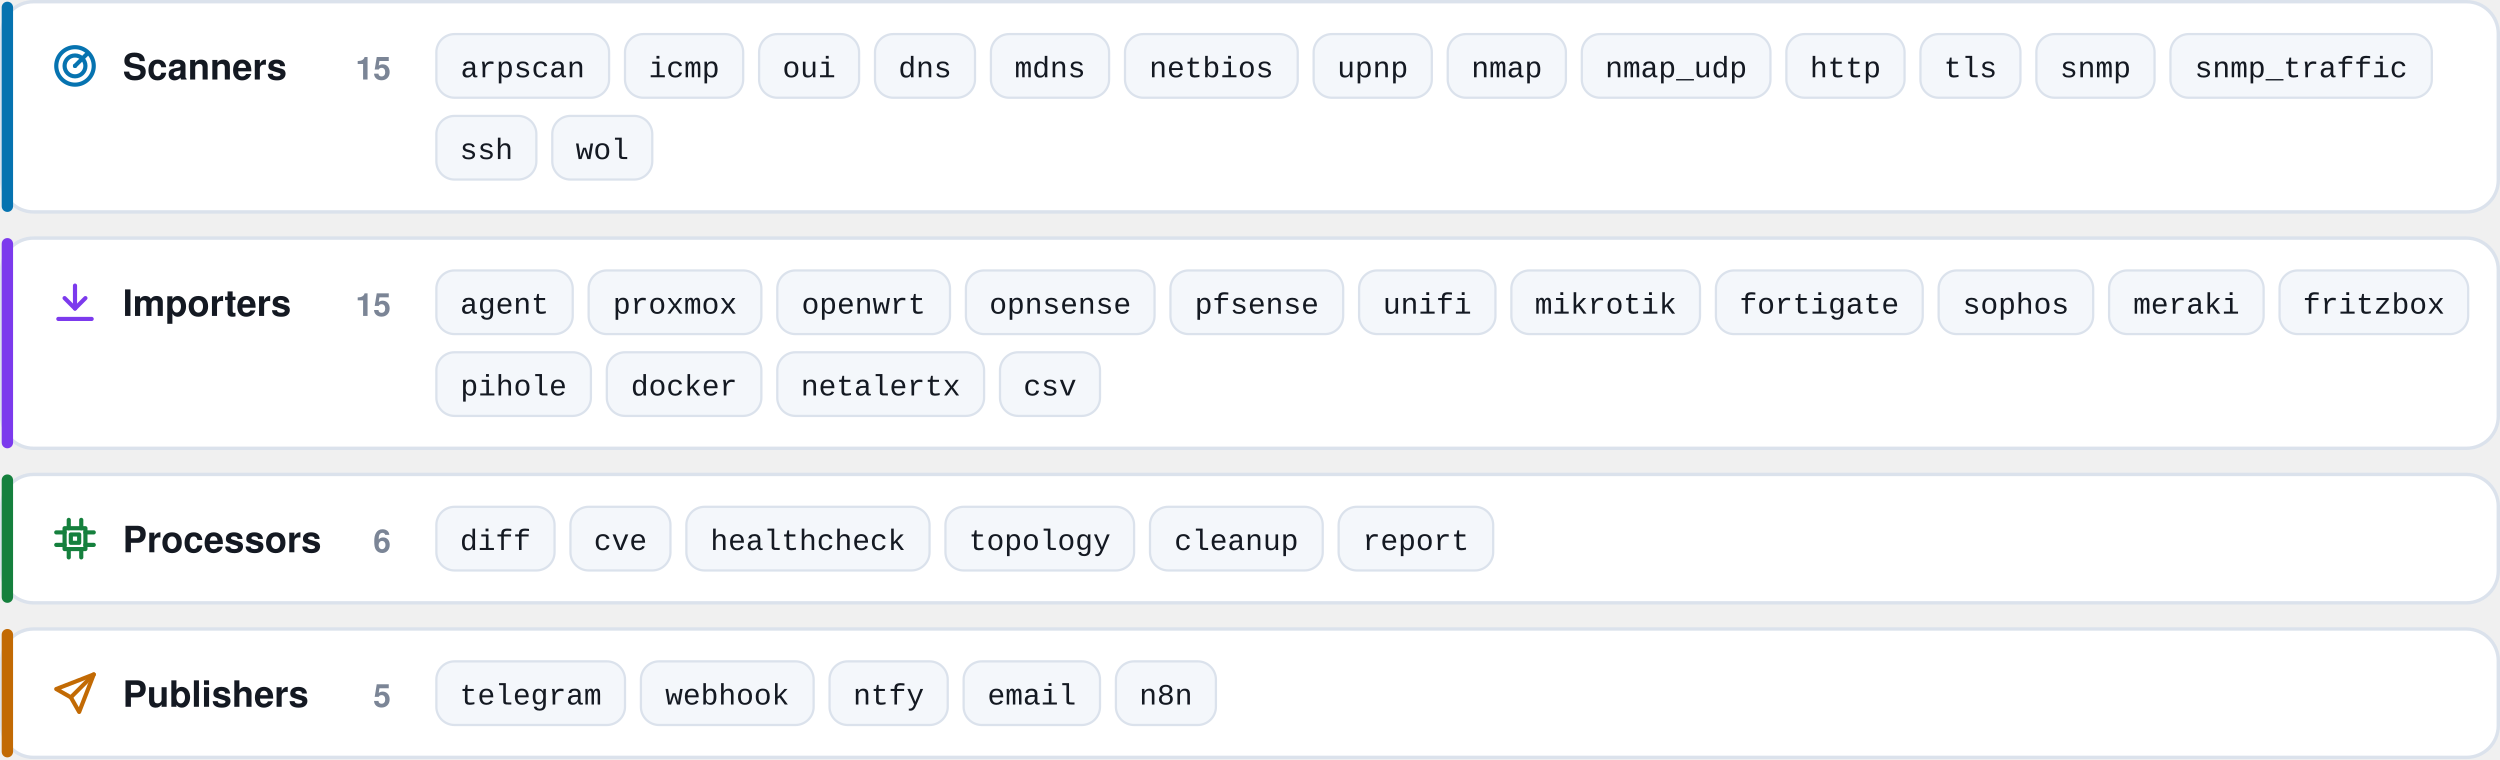
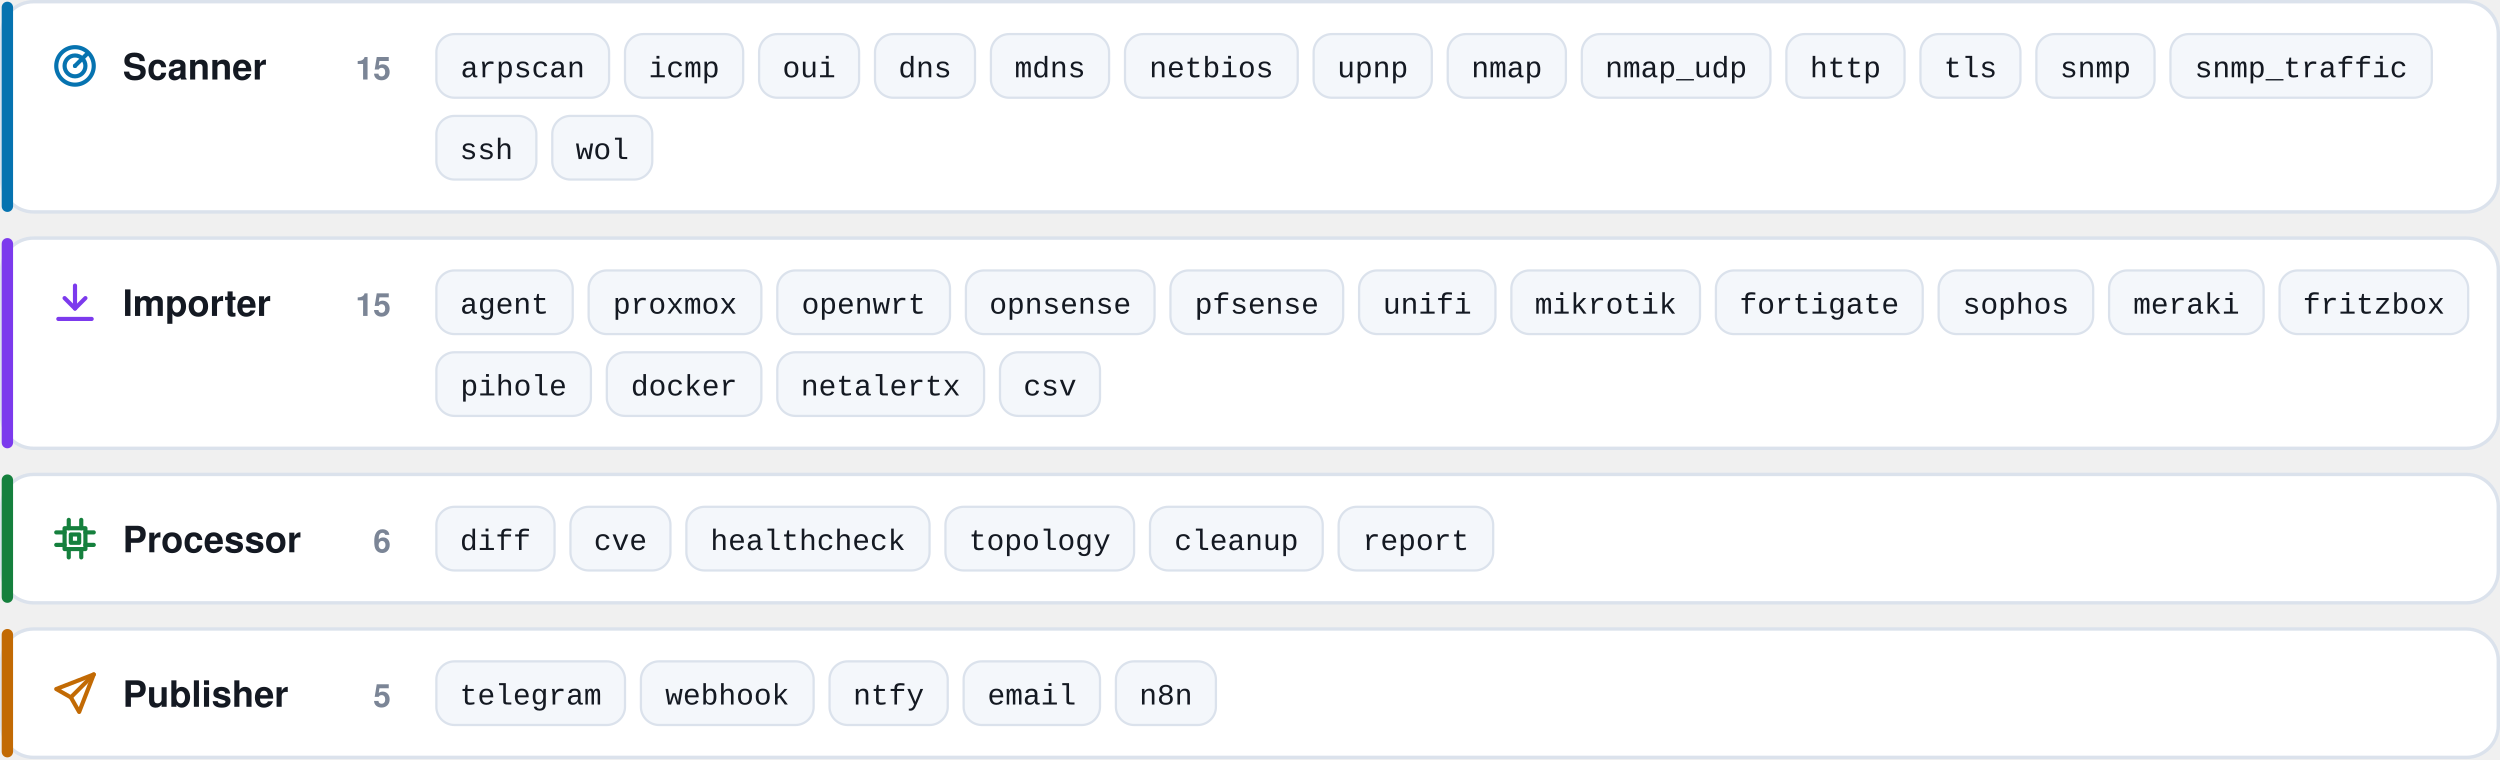
<svg xmlns="http://www.w3.org/2000/svg" width="1100" height="334" viewBox="0 0 1100 334" role="img" aria-labelledby="t d">
  <style>

@media (prefers-reduced-motion: reduce) { * { animation: none !important; } }
</style>
  <rect x="0.75" y="0.75" width="1098.5" height="92.5" rx="14" fill="#ffffff" stroke="#dbe2ec" stroke-width="1.5" />
  <rect x="0.75" y="0.75" width="5" height="92.5" rx="2.5" fill="#0673b0" />
  <g transform="translate(22 18) scale(0.9166667)" fill="none" stroke="#0673b0" stroke-width="2" stroke-linecap="round" stroke-linejoin="round">
    <path d="M3 12a9 9 0 1 0 18 0a9 9 0 1 0 -18 0" />
    <path d="M7 12a5 5 0 1 0 10 0a5 5 0 1 0 -10 0" />
    <path d="M12 12l6-6" />
    <path d="M12 12h.01" />
  </g>
-   <text x="54" y="35" font-family="'Segoe UI', -apple-system, BlinkMacSystemFont, 'Helvetica Neue', Helvetica, Arial, sans-serif" font-size="16" font-weight="650" fill="#141922">Scanners</text>
+   <text x="54" y="35" font-family="'Segoe UI', -apple-system, BlinkMacSystemFont, 'Helvetica Neue', Helvetica, Arial, sans-serif" font-size="16" font-weight="650" fill="#141922">Scanner</text>
  <text x="172" y="35" font-family="'Segoe UI', -apple-system, BlinkMacSystemFont, 'Helvetica Neue', Helvetica, Arial, sans-serif" font-size="14" font-weight="600" text-anchor="end" fill="#7b8596">15</text>
  <rect x="192" y="15" width="76" height="28" rx="8" fill="#f4f7fb" stroke="#dbe2ec" />
  <text x="230" y="34" font-family="'SFMono-Regular', Consolas, 'Liberation Mono', Menlo, monospace" font-size="13" font-weight="400" text-anchor="middle" fill="#141922">arpscan</text>
  <rect x="275" y="15" width="52" height="28" rx="8" fill="#f4f7fb" stroke="#dbe2ec" />
  <text x="301" y="34" font-family="'SFMono-Regular', Consolas, 'Liberation Mono', Menlo, monospace" font-size="13" font-weight="400" text-anchor="middle" fill="#141922">icmp</text>
  <rect x="334" y="15" width="44" height="28" rx="8" fill="#f4f7fb" stroke="#dbe2ec" />
  <text x="356" y="34" font-family="'SFMono-Regular', Consolas, 'Liberation Mono', Menlo, monospace" font-size="13" font-weight="400" text-anchor="middle" fill="#141922">oui</text>
  <rect x="385" y="15" width="44" height="28" rx="8" fill="#f4f7fb" stroke="#dbe2ec" />
  <text x="407" y="34" font-family="'SFMono-Regular', Consolas, 'Liberation Mono', Menlo, monospace" font-size="13" font-weight="400" text-anchor="middle" fill="#141922">dns</text>
  <rect x="436" y="15" width="52" height="28" rx="8" fill="#f4f7fb" stroke="#dbe2ec" />
  <text x="462" y="34" font-family="'SFMono-Regular', Consolas, 'Liberation Mono', Menlo, monospace" font-size="13" font-weight="400" text-anchor="middle" fill="#141922">mdns</text>
  <rect x="495" y="15" width="76" height="28" rx="8" fill="#f4f7fb" stroke="#dbe2ec" />
  <text x="533" y="34" font-family="'SFMono-Regular', Consolas, 'Liberation Mono', Menlo, monospace" font-size="13" font-weight="400" text-anchor="middle" fill="#141922">netbios</text>
  <rect x="578" y="15" width="52" height="28" rx="8" fill="#f4f7fb" stroke="#dbe2ec" />
  <text x="604" y="34" font-family="'SFMono-Regular', Consolas, 'Liberation Mono', Menlo, monospace" font-size="13" font-weight="400" text-anchor="middle" fill="#141922">upnp</text>
  <rect x="637" y="15" width="52" height="28" rx="8" fill="#f4f7fb" stroke="#dbe2ec" />
  <text x="663" y="34" font-family="'SFMono-Regular', Consolas, 'Liberation Mono', Menlo, monospace" font-size="13" font-weight="400" text-anchor="middle" fill="#141922">nmap</text>
  <rect x="696" y="15" width="83" height="28" rx="8" fill="#f4f7fb" stroke="#dbe2ec" />
  <text x="737.5" y="34" font-family="'SFMono-Regular', Consolas, 'Liberation Mono', Menlo, monospace" font-size="13" font-weight="400" text-anchor="middle" fill="#141922">nmap_udp</text>
  <rect x="786" y="15" width="52" height="28" rx="8" fill="#f4f7fb" stroke="#dbe2ec" />
  <text x="812" y="34" font-family="'SFMono-Regular', Consolas, 'Liberation Mono', Menlo, monospace" font-size="13" font-weight="400" text-anchor="middle" fill="#141922">http</text>
  <rect x="845" y="15" width="44" height="28" rx="8" fill="#f4f7fb" stroke="#dbe2ec" />
  <text x="867" y="34" font-family="'SFMono-Regular', Consolas, 'Liberation Mono', Menlo, monospace" font-size="13" font-weight="400" text-anchor="middle" fill="#141922">tls</text>
  <rect x="896" y="15" width="52" height="28" rx="8" fill="#f4f7fb" stroke="#dbe2ec" />
  <text x="922" y="34" font-family="'SFMono-Regular', Consolas, 'Liberation Mono', Menlo, monospace" font-size="13" font-weight="400" text-anchor="middle" fill="#141922">snmp</text>
  <rect x="955" y="15" width="115" height="28" rx="8" fill="#f4f7fb" stroke="#dbe2ec" />
  <text x="1012.5" y="34" font-family="'SFMono-Regular', Consolas, 'Liberation Mono', Menlo, monospace" font-size="13" font-weight="400" text-anchor="middle" fill="#141922">snmp_traffic</text>
  <rect x="192" y="51" width="44" height="28" rx="8" fill="#f4f7fb" stroke="#dbe2ec" />
  <text x="214" y="70" font-family="'SFMono-Regular', Consolas, 'Liberation Mono', Menlo, monospace" font-size="13" font-weight="400" text-anchor="middle" fill="#141922">ssh</text>
  <rect x="243" y="51" width="44" height="28" rx="8" fill="#f4f7fb" stroke="#dbe2ec" />
  <text x="265" y="70" font-family="'SFMono-Regular', Consolas, 'Liberation Mono', Menlo, monospace" font-size="13" font-weight="400" text-anchor="middle" fill="#141922">wol</text>
  <rect x="0.75" y="104.75" width="1098.5" height="92.5" rx="14" fill="#ffffff" stroke="#dbe2ec" stroke-width="1.5" />
  <rect x="0.75" y="104.75" width="5" height="92.5" rx="2.5" fill="#7c3aed" />
  <g transform="translate(22 122) scale(0.9166667)" fill="none" stroke="#7c3aed" stroke-width="2" stroke-linecap="round" stroke-linejoin="round">
    <path d="M12 4v11" />
    <path d="M7 10l5 5 5-5" />
    <path d="M4 20h16" />
  </g>
-   <text x="54" y="139" font-family="'Segoe UI', -apple-system, BlinkMacSystemFont, 'Helvetica Neue', Helvetica, Arial, sans-serif" font-size="16" font-weight="650" fill="#141922">Importers</text>
+   <text x="54" y="139" font-family="'Segoe UI', -apple-system, BlinkMacSystemFont, 'Helvetica Neue', Helvetica, Arial, sans-serif" font-size="16" font-weight="650" fill="#141922">Importer</text>
  <text x="172" y="139" font-family="'Segoe UI', -apple-system, BlinkMacSystemFont, 'Helvetica Neue', Helvetica, Arial, sans-serif" font-size="14" font-weight="600" text-anchor="end" fill="#7b8596">15</text>
  <rect x="192" y="119" width="60" height="28" rx="8" fill="#f4f7fb" stroke="#dbe2ec" />
  <text x="222" y="138" font-family="'SFMono-Regular', Consolas, 'Liberation Mono', Menlo, monospace" font-size="13" font-weight="400" text-anchor="middle" fill="#141922">agent</text>
  <rect x="259" y="119" width="76" height="28" rx="8" fill="#f4f7fb" stroke="#dbe2ec" />
  <text x="297" y="138" font-family="'SFMono-Regular', Consolas, 'Liberation Mono', Menlo, monospace" font-size="13" font-weight="400" text-anchor="middle" fill="#141922">proxmox</text>
  <rect x="342" y="119" width="76" height="28" rx="8" fill="#f4f7fb" stroke="#dbe2ec" />
  <text x="380" y="138" font-family="'SFMono-Regular', Consolas, 'Liberation Mono', Menlo, monospace" font-size="13" font-weight="400" text-anchor="middle" fill="#141922">openwrt</text>
  <rect x="425" y="119" width="83" height="28" rx="8" fill="#f4f7fb" stroke="#dbe2ec" />
  <text x="466.5" y="138" font-family="'SFMono-Regular', Consolas, 'Liberation Mono', Menlo, monospace" font-size="13" font-weight="400" text-anchor="middle" fill="#141922">opnsense</text>
  <rect x="515" y="119" width="76" height="28" rx="8" fill="#f4f7fb" stroke="#dbe2ec" />
  <text x="553" y="138" font-family="'SFMono-Regular', Consolas, 'Liberation Mono', Menlo, monospace" font-size="13" font-weight="400" text-anchor="middle" fill="#141922">pfsense</text>
  <rect x="598" y="119" width="60" height="28" rx="8" fill="#f4f7fb" stroke="#dbe2ec" />
  <text x="628" y="138" font-family="'SFMono-Regular', Consolas, 'Liberation Mono', Menlo, monospace" font-size="13" font-weight="400" text-anchor="middle" fill="#141922">unifi</text>
  <rect x="665" y="119" width="83" height="28" rx="8" fill="#f4f7fb" stroke="#dbe2ec" />
  <text x="706.5" y="138" font-family="'SFMono-Regular', Consolas, 'Liberation Mono', Menlo, monospace" font-size="13" font-weight="400" text-anchor="middle" fill="#141922">mikrotik</text>
  <rect x="755" y="119" width="91" height="28" rx="8" fill="#f4f7fb" stroke="#dbe2ec" />
  <text x="800.5" y="138" font-family="'SFMono-Regular', Consolas, 'Liberation Mono', Menlo, monospace" font-size="13" font-weight="400" text-anchor="middle" fill="#141922">fortigate</text>
  <rect x="853" y="119" width="68" height="28" rx="8" fill="#f4f7fb" stroke="#dbe2ec" />
  <text x="887" y="138" font-family="'SFMono-Regular', Consolas, 'Liberation Mono', Menlo, monospace" font-size="13" font-weight="400" text-anchor="middle" fill="#141922">sophos</text>
  <rect x="928" y="119" width="68" height="28" rx="8" fill="#f4f7fb" stroke="#dbe2ec" />
  <text x="962" y="138" font-family="'SFMono-Regular', Consolas, 'Liberation Mono', Menlo, monospace" font-size="13" font-weight="400" text-anchor="middle" fill="#141922">meraki</text>
  <rect x="1003" y="119" width="83" height="28" rx="8" fill="#f4f7fb" stroke="#dbe2ec" />
  <text x="1044.5" y="138" font-family="'SFMono-Regular', Consolas, 'Liberation Mono', Menlo, monospace" font-size="13" font-weight="400" text-anchor="middle" fill="#141922">fritzbox</text>
  <rect x="192" y="155" width="68" height="28" rx="8" fill="#f4f7fb" stroke="#dbe2ec" />
  <text x="226" y="174" font-family="'SFMono-Regular', Consolas, 'Liberation Mono', Menlo, monospace" font-size="13" font-weight="400" text-anchor="middle" fill="#141922">pihole</text>
  <rect x="267" y="155" width="68" height="28" rx="8" fill="#f4f7fb" stroke="#dbe2ec" />
  <text x="301" y="174" font-family="'SFMono-Regular', Consolas, 'Liberation Mono', Menlo, monospace" font-size="13" font-weight="400" text-anchor="middle" fill="#141922">docker</text>
  <rect x="342" y="155" width="91" height="28" rx="8" fill="#f4f7fb" stroke="#dbe2ec" />
  <text x="387.5" y="174" font-family="'SFMono-Regular', Consolas, 'Liberation Mono', Menlo, monospace" font-size="13" font-weight="400" text-anchor="middle" fill="#141922">netalertx</text>
  <rect x="440" y="155" width="44" height="28" rx="8" fill="#f4f7fb" stroke="#dbe2ec" />
  <text x="462" y="174" font-family="'SFMono-Regular', Consolas, 'Liberation Mono', Menlo, monospace" font-size="13" font-weight="400" text-anchor="middle" fill="#141922">csv</text>
  <rect x="0.75" y="208.75" width="1098.5" height="56.5" rx="14" fill="#ffffff" stroke="#dbe2ec" stroke-width="1.5" />
  <rect x="0.75" y="208.75" width="5" height="56.5" rx="2.5" fill="#15803d" />
  <g transform="translate(22 226) scale(0.9166667)" fill="none" stroke="#15803d" stroke-width="2" stroke-linecap="round" stroke-linejoin="round">
    <path d="M7 7h10v10H7z" />
    <path d="M10 10h4v4h-4z" />
    <path d="M9 3v4M15 3v4M9 17v4M15 17v4M3 9h4M3 15h4M17 9h4M17 15h4" />
  </g>
-   <text x="54" y="243" font-family="'Segoe UI', -apple-system, BlinkMacSystemFont, 'Helvetica Neue', Helvetica, Arial, sans-serif" font-size="16" font-weight="650" fill="#141922">Processors</text>
+   <text x="54" y="243" font-family="'Segoe UI', -apple-system, BlinkMacSystemFont, 'Helvetica Neue', Helvetica, Arial, sans-serif" font-size="16" font-weight="650" fill="#141922">Processor</text>
  <text x="172" y="243" font-family="'Segoe UI', -apple-system, BlinkMacSystemFont, 'Helvetica Neue', Helvetica, Arial, sans-serif" font-size="14" font-weight="600" text-anchor="end" fill="#7b8596">6</text>
  <rect x="192" y="223" width="52" height="28" rx="8" fill="#f4f7fb" stroke="#dbe2ec" />
  <text x="218" y="242" font-family="'SFMono-Regular', Consolas, 'Liberation Mono', Menlo, monospace" font-size="13" font-weight="400" text-anchor="middle" fill="#141922">diff</text>
  <rect x="251" y="223" width="44" height="28" rx="8" fill="#f4f7fb" stroke="#dbe2ec" />
  <text x="273" y="242" font-family="'SFMono-Regular', Consolas, 'Liberation Mono', Menlo, monospace" font-size="13" font-weight="400" text-anchor="middle" fill="#141922">cve</text>
  <rect x="302" y="223" width="107" height="28" rx="8" fill="#f4f7fb" stroke="#dbe2ec" />
  <text x="355.5" y="242" font-family="'SFMono-Regular', Consolas, 'Liberation Mono', Menlo, monospace" font-size="13" font-weight="400" text-anchor="middle" fill="#141922">healthcheck</text>
  <rect x="416" y="223" width="83" height="28" rx="8" fill="#f4f7fb" stroke="#dbe2ec" />
  <text x="457.5" y="242" font-family="'SFMono-Regular', Consolas, 'Liberation Mono', Menlo, monospace" font-size="13" font-weight="400" text-anchor="middle" fill="#141922">topology</text>
  <rect x="506" y="223" width="76" height="28" rx="8" fill="#f4f7fb" stroke="#dbe2ec" />
  <text x="544" y="242" font-family="'SFMono-Regular', Consolas, 'Liberation Mono', Menlo, monospace" font-size="13" font-weight="400" text-anchor="middle" fill="#141922">cleanup</text>
  <rect x="589" y="223" width="68" height="28" rx="8" fill="#f4f7fb" stroke="#dbe2ec" />
  <text x="623" y="242" font-family="'SFMono-Regular', Consolas, 'Liberation Mono', Menlo, monospace" font-size="13" font-weight="400" text-anchor="middle" fill="#141922">report</text>
  <rect x="0.75" y="276.75" width="1098.5" height="56.5" rx="14" fill="#ffffff" stroke="#dbe2ec" stroke-width="1.5" />
  <rect x="0.75" y="276.75" width="5" height="56.5" rx="2.5" fill="#c26a04" />
  <g transform="translate(22 294) scale(0.9166667)" fill="none" stroke="#c26a04" stroke-width="2" stroke-linecap="round" stroke-linejoin="round">
    <path d="M21 3L10 14" />
    <path d="M21 3l-7 18-4-7-7-4z" />
  </g>
-   <text x="54" y="311" font-family="'Segoe UI', -apple-system, BlinkMacSystemFont, 'Helvetica Neue', Helvetica, Arial, sans-serif" font-size="16" font-weight="650" fill="#141922">Publishers</text>
+   <text x="54" y="311" font-family="'Segoe UI', -apple-system, BlinkMacSystemFont, 'Helvetica Neue', Helvetica, Arial, sans-serif" font-size="16" font-weight="650" fill="#141922">Publisher</text>
  <text x="172" y="311" font-family="'Segoe UI', -apple-system, BlinkMacSystemFont, 'Helvetica Neue', Helvetica, Arial, sans-serif" font-size="14" font-weight="600" text-anchor="end" fill="#7b8596">5</text>
  <rect x="192" y="291" width="83" height="28" rx="8" fill="#f4f7fb" stroke="#dbe2ec" />
  <text x="233.5" y="310" font-family="'SFMono-Regular', Consolas, 'Liberation Mono', Menlo, monospace" font-size="13" font-weight="400" text-anchor="middle" fill="#141922">telegram</text>
  <rect x="282" y="291" width="76" height="28" rx="8" fill="#f4f7fb" stroke="#dbe2ec" />
  <text x="320" y="310" font-family="'SFMono-Regular', Consolas, 'Liberation Mono', Menlo, monospace" font-size="13" font-weight="400" text-anchor="middle" fill="#141922">webhook</text>
  <rect x="365" y="291" width="52" height="28" rx="8" fill="#f4f7fb" stroke="#dbe2ec" />
  <text x="391" y="310" font-family="'SFMono-Regular', Consolas, 'Liberation Mono', Menlo, monospace" font-size="13" font-weight="400" text-anchor="middle" fill="#141922">ntfy</text>
  <rect x="424" y="291" width="60" height="28" rx="8" fill="#f4f7fb" stroke="#dbe2ec" />
  <text x="454" y="310" font-family="'SFMono-Regular', Consolas, 'Liberation Mono', Menlo, monospace" font-size="13" font-weight="400" text-anchor="middle" fill="#141922">email</text>
  <rect x="491" y="291" width="44" height="28" rx="8" fill="#f4f7fb" stroke="#dbe2ec" />
  <text x="513" y="310" font-family="'SFMono-Regular', Consolas, 'Liberation Mono', Menlo, monospace" font-size="13" font-weight="400" text-anchor="middle" fill="#141922">n8n</text>
</svg>
